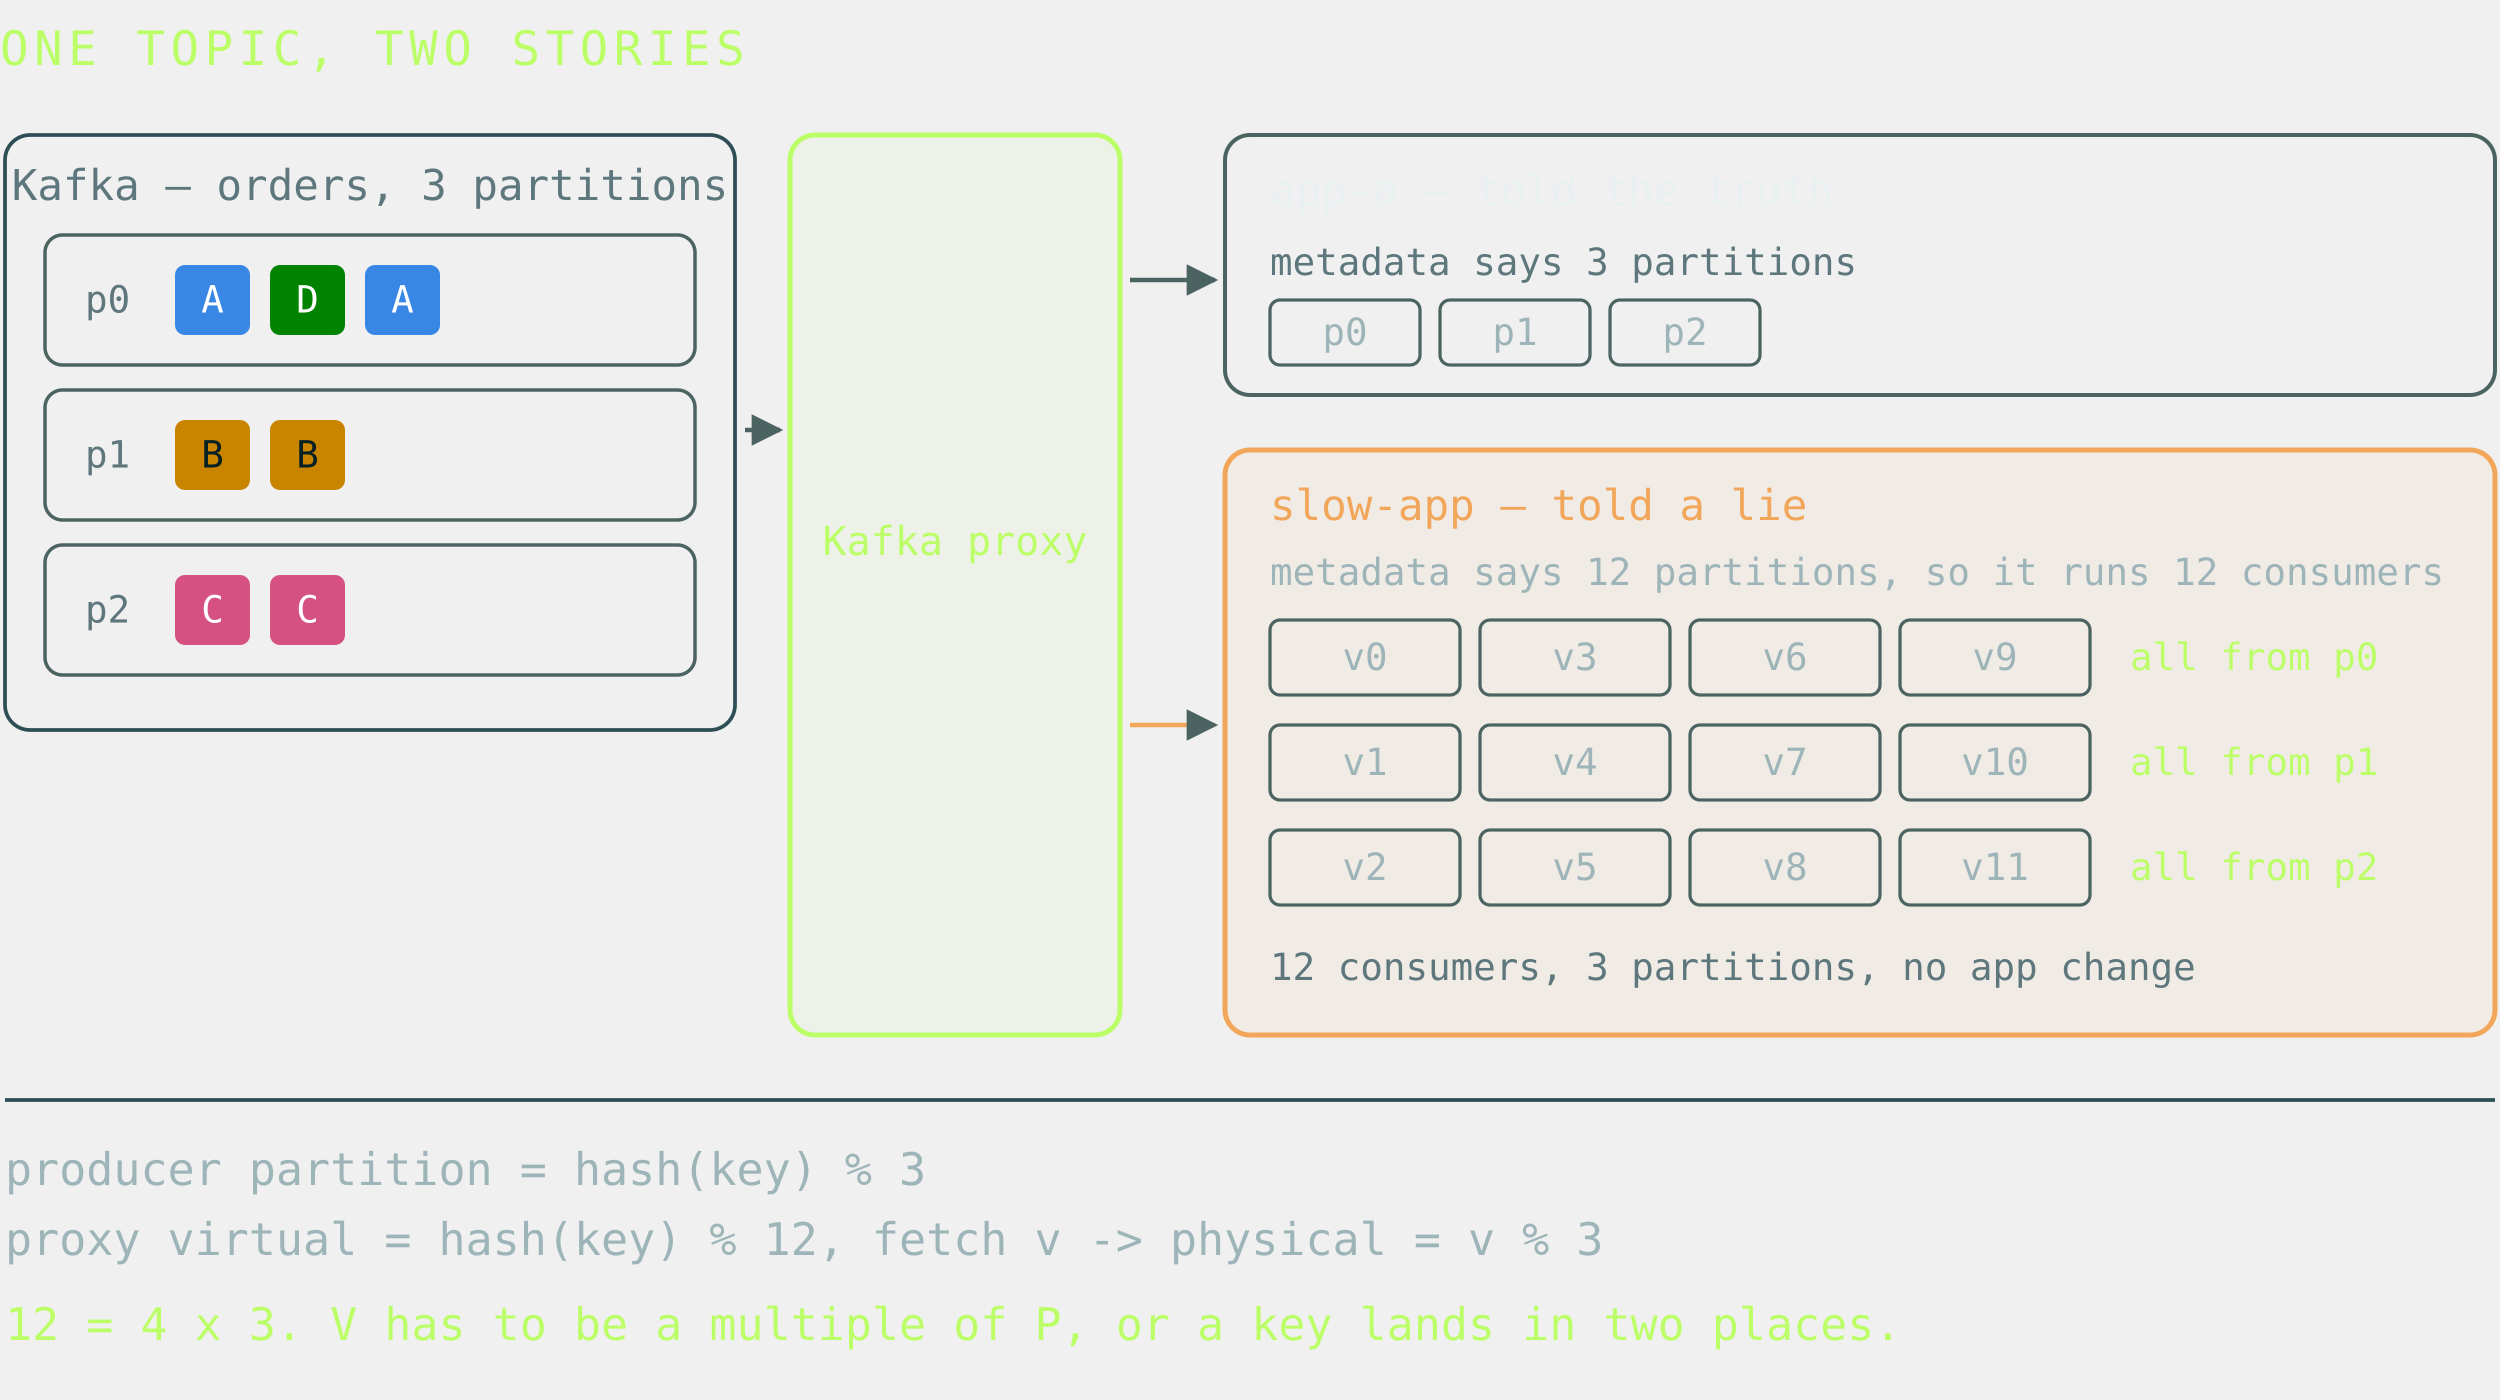
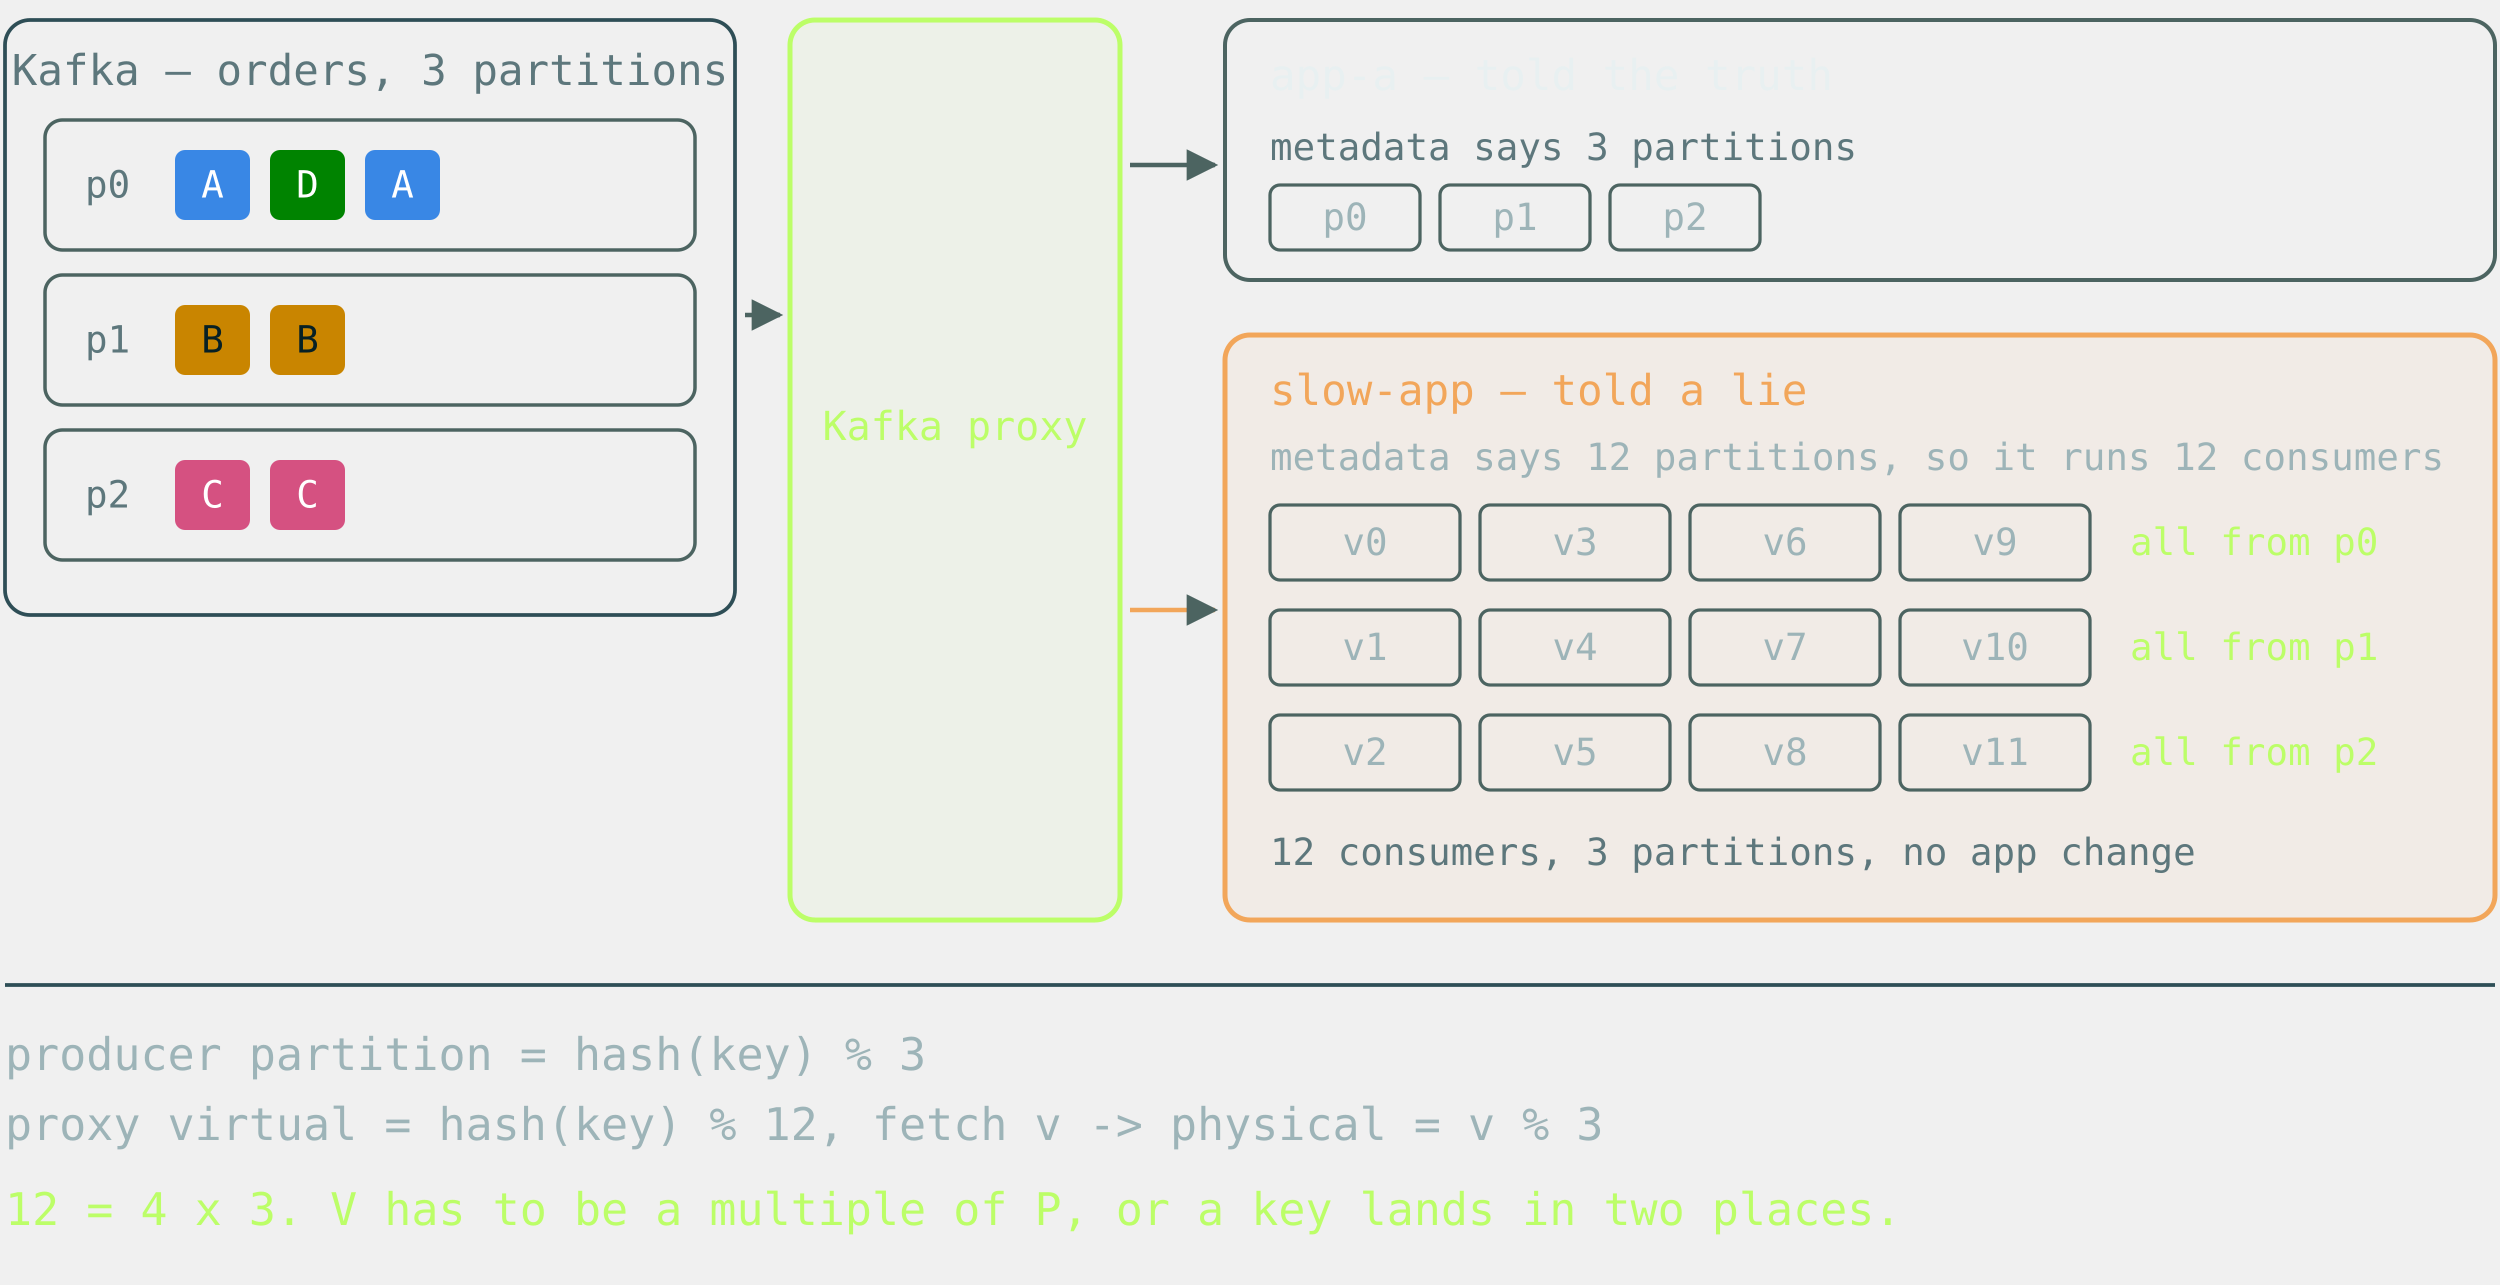
- <svg xmlns="http://www.w3.org/2000/svg" viewBox="0 0 1000 560" role="img" aria-label="A three-partition topic read by two apps through a Kafka proxy. The proxy reports three partitions to the fast app and twelve virtual partitions to the slow app. Keys are placed with hash mod twelve, and virtual partition v is served from physical partition v mod 3, so virtual partitions 0, 3, 6 and 9 all come from physical partition 0.">
+ <svg xmlns="http://www.w3.org/2000/svg" viewBox="0 0 1000 514" role="img" aria-label="A three-partition topic read by two apps through a Kafka proxy. The proxy reports three partitions to the fast app and twelve virtual partitions to the slow app. Keys are placed with hash mod twelve, and virtual partition v is served from physical partition v mod 3, so virtual partitions 0, 3, 6 and 9 all come from physical partition 0.">
  <defs>
    <marker id="vp-arrow" viewBox="0 0 10 10" refX="9" refY="5" markerWidth="7" markerHeight="7" orient="auto-start-reverse">
      <path d="M 0 0 L 10 5 L 0 10 z" fill="#4c6461" />
    </marker>
  </defs>
-   <text x="0" y="26" font-family="ui-monospace,Menlo,monospace" font-size="19" letter-spacing="2.2" fill="#bcfe68">ONE TOPIC, TWO STORIES</text>
-   <rect x="2" y="54" width="292" height="238" rx="10" fill="none" stroke="#2e4e56" stroke-width="1.5" />
-   <text x="148" y="80" text-anchor="middle" font-family="ui-monospace,Menlo,monospace" font-size="17" fill="#5d777c">Kafka — orders, 3 partitions</text>
+   <rect x="2" y="8" width="292" height="238" rx="10" fill="none" stroke="#2e4e56" stroke-width="1.5" />
+   <text x="148" y="34" text-anchor="middle" font-family="ui-monospace,Menlo,monospace" font-size="17" fill="#5d777c">Kafka — orders, 3 partitions</text>
  <g font-family="ui-monospace,Menlo,monospace" font-size="15">
-     <rect x="18" y="94" width="260" height="52" rx="7" fill="none" stroke="#4c6461" stroke-width="1.4" />
-     <text x="34" y="125" fill="#5d777c">p0</text>
-     <rect x="70" y="106" width="30" height="28" rx="4" fill="#3987e5" />
-     <text x="85" y="125" text-anchor="middle" fill="#ffffff">A</text>
-     <rect x="108" y="106" width="30" height="28" rx="4" fill="#008300" />
-     <text x="123" y="125" text-anchor="middle" fill="#ffffff">D</text>
-     <rect x="146" y="106" width="30" height="28" rx="4" fill="#3987e5" />
-     <text x="161" y="125" text-anchor="middle" fill="#ffffff">A</text>
-     <rect x="18" y="156" width="260" height="52" rx="7" fill="none" stroke="#4c6461" stroke-width="1.4" />
-     <text x="34" y="187" fill="#5d777c">p1</text>
-     <rect x="70" y="168" width="30" height="28" rx="4" fill="#c98500" />
-     <text x="85" y="187" text-anchor="middle" fill="#072024">B</text>
-     <rect x="108" y="168" width="30" height="28" rx="4" fill="#c98500" />
-     <text x="123" y="187" text-anchor="middle" fill="#072024">B</text>
-     <rect x="18" y="218" width="260" height="52" rx="7" fill="none" stroke="#4c6461" stroke-width="1.4" />
-     <text x="34" y="249" fill="#5d777c">p2</text>
-     <rect x="70" y="230" width="30" height="28" rx="4" fill="#d55181" />
-     <text x="85" y="249" text-anchor="middle" fill="#ffffff">C</text>
-     <rect x="108" y="230" width="30" height="28" rx="4" fill="#d55181" />
-     <text x="123" y="249" text-anchor="middle" fill="#ffffff">C</text>
+     <rect x="18" y="48" width="260" height="52" rx="7" fill="none" stroke="#4c6461" stroke-width="1.4" />
+     <text x="34" y="79" fill="#5d777c">p0</text>
+     <rect x="70" y="60" width="30" height="28" rx="4" fill="#3987e5" />
+     <text x="85" y="79" text-anchor="middle" fill="#ffffff">A</text>
+     <rect x="108" y="60" width="30" height="28" rx="4" fill="#008300" />
+     <text x="123" y="79" text-anchor="middle" fill="#ffffff">D</text>
+     <rect x="146" y="60" width="30" height="28" rx="4" fill="#3987e5" />
+     <text x="161" y="79" text-anchor="middle" fill="#ffffff">A</text>
+     <rect x="18" y="110" width="260" height="52" rx="7" fill="none" stroke="#4c6461" stroke-width="1.4" />
+     <text x="34" y="141" fill="#5d777c">p1</text>
+     <rect x="70" y="122" width="30" height="28" rx="4" fill="#c98500" />
+     <text x="85" y="141" text-anchor="middle" fill="#072024">B</text>
+     <rect x="108" y="122" width="30" height="28" rx="4" fill="#c98500" />
+     <text x="123" y="141" text-anchor="middle" fill="#072024">B</text>
+     <rect x="18" y="172" width="260" height="52" rx="7" fill="none" stroke="#4c6461" stroke-width="1.4" />
+     <text x="34" y="203" fill="#5d777c">p2</text>
+     <rect x="70" y="184" width="30" height="28" rx="4" fill="#d55181" />
+     <text x="85" y="203" text-anchor="middle" fill="#ffffff">C</text>
+     <rect x="108" y="184" width="30" height="28" rx="4" fill="#d55181" />
+     <text x="123" y="203" text-anchor="middle" fill="#ffffff">C</text>
  </g>
-   <rect x="316" y="54" width="132" height="360" rx="10" fill="rgba(188,254,104,0.06)" stroke="#bcfe68" stroke-width="2" />
-   <text x="382" y="222" text-anchor="middle" font-family="ui-monospace,Menlo,monospace" font-size="16" fill="#bcfe68">Kafka proxy</text>
-   <line x1="298" y1="172" x2="312" y2="172" stroke="#4c6461" stroke-width="1.8" marker-end="url(#vp-arrow)" />
-   <line x1="452" y1="112" x2="486" y2="112" stroke="#4c6461" stroke-width="1.8" marker-end="url(#vp-arrow)" />
-   <rect x="490" y="54" width="508" height="104" rx="10" fill="none" stroke="#4c6461" stroke-width="1.6" />
-   <text x="508" y="82" font-family="ui-monospace,Menlo,monospace" font-size="17" fill="#e8f0f1">app-a — told the truth</text>
-   <text x="508" y="110" font-family="ui-monospace,Menlo,monospace" font-size="15" fill="#5d777c">metadata says 3 partitions</text>
+   <rect x="316" y="8" width="132" height="360" rx="10" fill="rgba(188,254,104,0.06)" stroke="#bcfe68" stroke-width="2" />
+   <text x="382" y="176" text-anchor="middle" font-family="ui-monospace,Menlo,monospace" font-size="16" fill="#bcfe68">Kafka proxy</text>
+   <line x1="298" y1="126" x2="312" y2="126" stroke="#4c6461" stroke-width="1.8" marker-end="url(#vp-arrow)" />
+   <line x1="452" y1="66" x2="486" y2="66" stroke="#4c6461" stroke-width="1.8" marker-end="url(#vp-arrow)" />
+   <rect x="490" y="8" width="508" height="104" rx="10" fill="none" stroke="#4c6461" stroke-width="1.6" />
+   <text x="508" y="36" font-family="ui-monospace,Menlo,monospace" font-size="17" fill="#e8f0f1">app-a — told the truth</text>
+   <text x="508" y="64" font-family="ui-monospace,Menlo,monospace" font-size="15" fill="#5d777c">metadata says 3 partitions</text>
  <g font-family="ui-monospace,Menlo,monospace" font-size="15" text-anchor="middle">
-     <rect x="508" y="120" width="60" height="26" rx="4" fill="none" stroke="#4c6461" stroke-width="1.3" />
-     <text x="538" y="138" fill="#9db4b8">p0</text>
-     <rect x="576" y="120" width="60" height="26" rx="4" fill="none" stroke="#4c6461" stroke-width="1.3" />
-     <text x="606" y="138" fill="#9db4b8">p1</text>
-     <rect x="644" y="120" width="60" height="26" rx="4" fill="none" stroke="#4c6461" stroke-width="1.3" />
-     <text x="674" y="138" fill="#9db4b8">p2</text>
+     <rect x="508" y="74" width="60" height="26" rx="4" fill="none" stroke="#4c6461" stroke-width="1.3" />
+     <text x="538" y="92" fill="#9db4b8">p0</text>
+     <rect x="576" y="74" width="60" height="26" rx="4" fill="none" stroke="#4c6461" stroke-width="1.3" />
+     <text x="606" y="92" fill="#9db4b8">p1</text>
+     <rect x="644" y="74" width="60" height="26" rx="4" fill="none" stroke="#4c6461" stroke-width="1.3" />
+     <text x="674" y="92" fill="#9db4b8">p2</text>
  </g>
-   <line x1="452" y1="290" x2="486" y2="290" stroke="#f2a65a" stroke-width="1.8" marker-end="url(#vp-arrow)" />
-   <rect x="490" y="180" width="508" height="234" rx="10" fill="rgba(242,166,90,0.07)" stroke="#f2a65a" stroke-width="2" />
-   <text x="508" y="208" font-family="ui-monospace,Menlo,monospace" font-size="17" fill="#f2a65a">slow-app — told a lie</text>
-   <text x="508" y="234" font-family="ui-monospace,Menlo,monospace" font-size="15" fill="#9db4b8">metadata says 12 partitions, so it runs 12 consumers</text>
+   <line x1="452" y1="244" x2="486" y2="244" stroke="#f2a65a" stroke-width="1.8" marker-end="url(#vp-arrow)" />
+   <rect x="490" y="134" width="508" height="234" rx="10" fill="rgba(242,166,90,0.07)" stroke="#f2a65a" stroke-width="2" />
+   <text x="508" y="162" font-family="ui-monospace,Menlo,monospace" font-size="17" fill="#f2a65a">slow-app — told a lie</text>
+   <text x="508" y="188" font-family="ui-monospace,Menlo,monospace" font-size="15" fill="#9db4b8">metadata says 12 partitions, so it runs 12 consumers</text>
  <g font-family="ui-monospace,Menlo,monospace" font-size="15" text-anchor="middle">
-     <rect x="508" y="248" width="76" height="30" rx="4" fill="none" stroke="#4c6461" stroke-width="1.3" />
-     <text x="546" y="268" fill="#9db4b8">v0</text>
-     <rect x="592" y="248" width="76" height="30" rx="4" fill="none" stroke="#4c6461" stroke-width="1.3" />
-     <text x="630" y="268" fill="#9db4b8">v3</text>
-     <rect x="676" y="248" width="76" height="30" rx="4" fill="none" stroke="#4c6461" stroke-width="1.3" />
-     <text x="714" y="268" fill="#9db4b8">v6</text>
-     <rect x="760" y="248" width="76" height="30" rx="4" fill="none" stroke="#4c6461" stroke-width="1.3" />
-     <text x="798" y="268" fill="#9db4b8">v9</text>
-     <rect x="508" y="290" width="76" height="30" rx="4" fill="none" stroke="#4c6461" stroke-width="1.3" />
-     <text x="546" y="310" fill="#9db4b8">v1</text>
-     <rect x="592" y="290" width="76" height="30" rx="4" fill="none" stroke="#4c6461" stroke-width="1.3" />
-     <text x="630" y="310" fill="#9db4b8">v4</text>
-     <rect x="676" y="290" width="76" height="30" rx="4" fill="none" stroke="#4c6461" stroke-width="1.3" />
-     <text x="714" y="310" fill="#9db4b8">v7</text>
-     <rect x="760" y="290" width="76" height="30" rx="4" fill="none" stroke="#4c6461" stroke-width="1.3" />
-     <text x="798" y="310" fill="#9db4b8">v10</text>
-     <rect x="508" y="332" width="76" height="30" rx="4" fill="none" stroke="#4c6461" stroke-width="1.3" />
-     <text x="546" y="352" fill="#9db4b8">v2</text>
-     <rect x="592" y="332" width="76" height="30" rx="4" fill="none" stroke="#4c6461" stroke-width="1.3" />
-     <text x="630" y="352" fill="#9db4b8">v5</text>
-     <rect x="676" y="332" width="76" height="30" rx="4" fill="none" stroke="#4c6461" stroke-width="1.3" />
-     <text x="714" y="352" fill="#9db4b8">v8</text>
-     <rect x="760" y="332" width="76" height="30" rx="4" fill="none" stroke="#4c6461" stroke-width="1.3" />
-     <text x="798" y="352" fill="#9db4b8">v11</text>
+     <rect x="508" y="202" width="76" height="30" rx="4" fill="none" stroke="#4c6461" stroke-width="1.3" />
+     <text x="546" y="222" fill="#9db4b8">v0</text>
+     <rect x="592" y="202" width="76" height="30" rx="4" fill="none" stroke="#4c6461" stroke-width="1.3" />
+     <text x="630" y="222" fill="#9db4b8">v3</text>
+     <rect x="676" y="202" width="76" height="30" rx="4" fill="none" stroke="#4c6461" stroke-width="1.3" />
+     <text x="714" y="222" fill="#9db4b8">v6</text>
+     <rect x="760" y="202" width="76" height="30" rx="4" fill="none" stroke="#4c6461" stroke-width="1.3" />
+     <text x="798" y="222" fill="#9db4b8">v9</text>
+     <rect x="508" y="244" width="76" height="30" rx="4" fill="none" stroke="#4c6461" stroke-width="1.3" />
+     <text x="546" y="264" fill="#9db4b8">v1</text>
+     <rect x="592" y="244" width="76" height="30" rx="4" fill="none" stroke="#4c6461" stroke-width="1.3" />
+     <text x="630" y="264" fill="#9db4b8">v4</text>
+     <rect x="676" y="244" width="76" height="30" rx="4" fill="none" stroke="#4c6461" stroke-width="1.3" />
+     <text x="714" y="264" fill="#9db4b8">v7</text>
+     <rect x="760" y="244" width="76" height="30" rx="4" fill="none" stroke="#4c6461" stroke-width="1.3" />
+     <text x="798" y="264" fill="#9db4b8">v10</text>
+     <rect x="508" y="286" width="76" height="30" rx="4" fill="none" stroke="#4c6461" stroke-width="1.3" />
+     <text x="546" y="306" fill="#9db4b8">v2</text>
+     <rect x="592" y="286" width="76" height="30" rx="4" fill="none" stroke="#4c6461" stroke-width="1.3" />
+     <text x="630" y="306" fill="#9db4b8">v5</text>
+     <rect x="676" y="286" width="76" height="30" rx="4" fill="none" stroke="#4c6461" stroke-width="1.3" />
+     <text x="714" y="306" fill="#9db4b8">v8</text>
+     <rect x="760" y="286" width="76" height="30" rx="4" fill="none" stroke="#4c6461" stroke-width="1.3" />
+     <text x="798" y="306" fill="#9db4b8">v11</text>
  </g>
  <g font-family="ui-monospace,Menlo,monospace" font-size="15">
-     <text x="852" y="268" fill="#bcfe68">all from p0</text>
-     <text x="852" y="310" fill="#bcfe68">all from p1</text>
-     <text x="852" y="352" fill="#bcfe68">all from p2</text>
+     <text x="852" y="222" fill="#bcfe68">all from p0</text>
+     <text x="852" y="264" fill="#bcfe68">all from p1</text>
+     <text x="852" y="306" fill="#bcfe68">all from p2</text>
  </g>
-   <text x="508" y="392" font-family="ui-monospace,Menlo,monospace" font-size="15" fill="#5d777c">12 consumers, 3 partitions, no app change</text>
-   <line x1="2" y1="440" x2="998" y2="440" stroke="#2e4e56" stroke-width="1.5" />
-   <text x="2" y="474" font-family="ui-monospace,Menlo,monospace" font-size="18" fill="#9db4b8">producer   partition = hash(key) % 3</text>
-   <text x="2" y="502" font-family="ui-monospace,Menlo,monospace" font-size="18" fill="#9db4b8">proxy      virtual   = hash(key) % 12,        fetch v  -&gt;  physical = v % 3</text>
-   <text x="2" y="536" font-family="ui-monospace,Menlo,monospace" font-size="18" fill="#bcfe68">12 = 4 x 3. V has to be a multiple of P, or a key lands in two places.</text>
+   <text x="508" y="346" font-family="ui-monospace,Menlo,monospace" font-size="15" fill="#5d777c">12 consumers, 3 partitions, no app change</text>
+   <line x1="2" y1="394" x2="998" y2="394" stroke="#2e4e56" stroke-width="1.5" />
+   <text x="2" y="428" font-family="ui-monospace,Menlo,monospace" font-size="18" fill="#9db4b8">producer   partition = hash(key) % 3</text>
+   <text x="2" y="456" font-family="ui-monospace,Menlo,monospace" font-size="18" fill="#9db4b8">proxy      virtual   = hash(key) % 12,        fetch v  -&gt;  physical = v % 3</text>
+   <text x="2" y="490" font-family="ui-monospace,Menlo,monospace" font-size="18" fill="#bcfe68">12 = 4 x 3. V has to be a multiple of P, or a key lands in two places.</text>
</svg>
